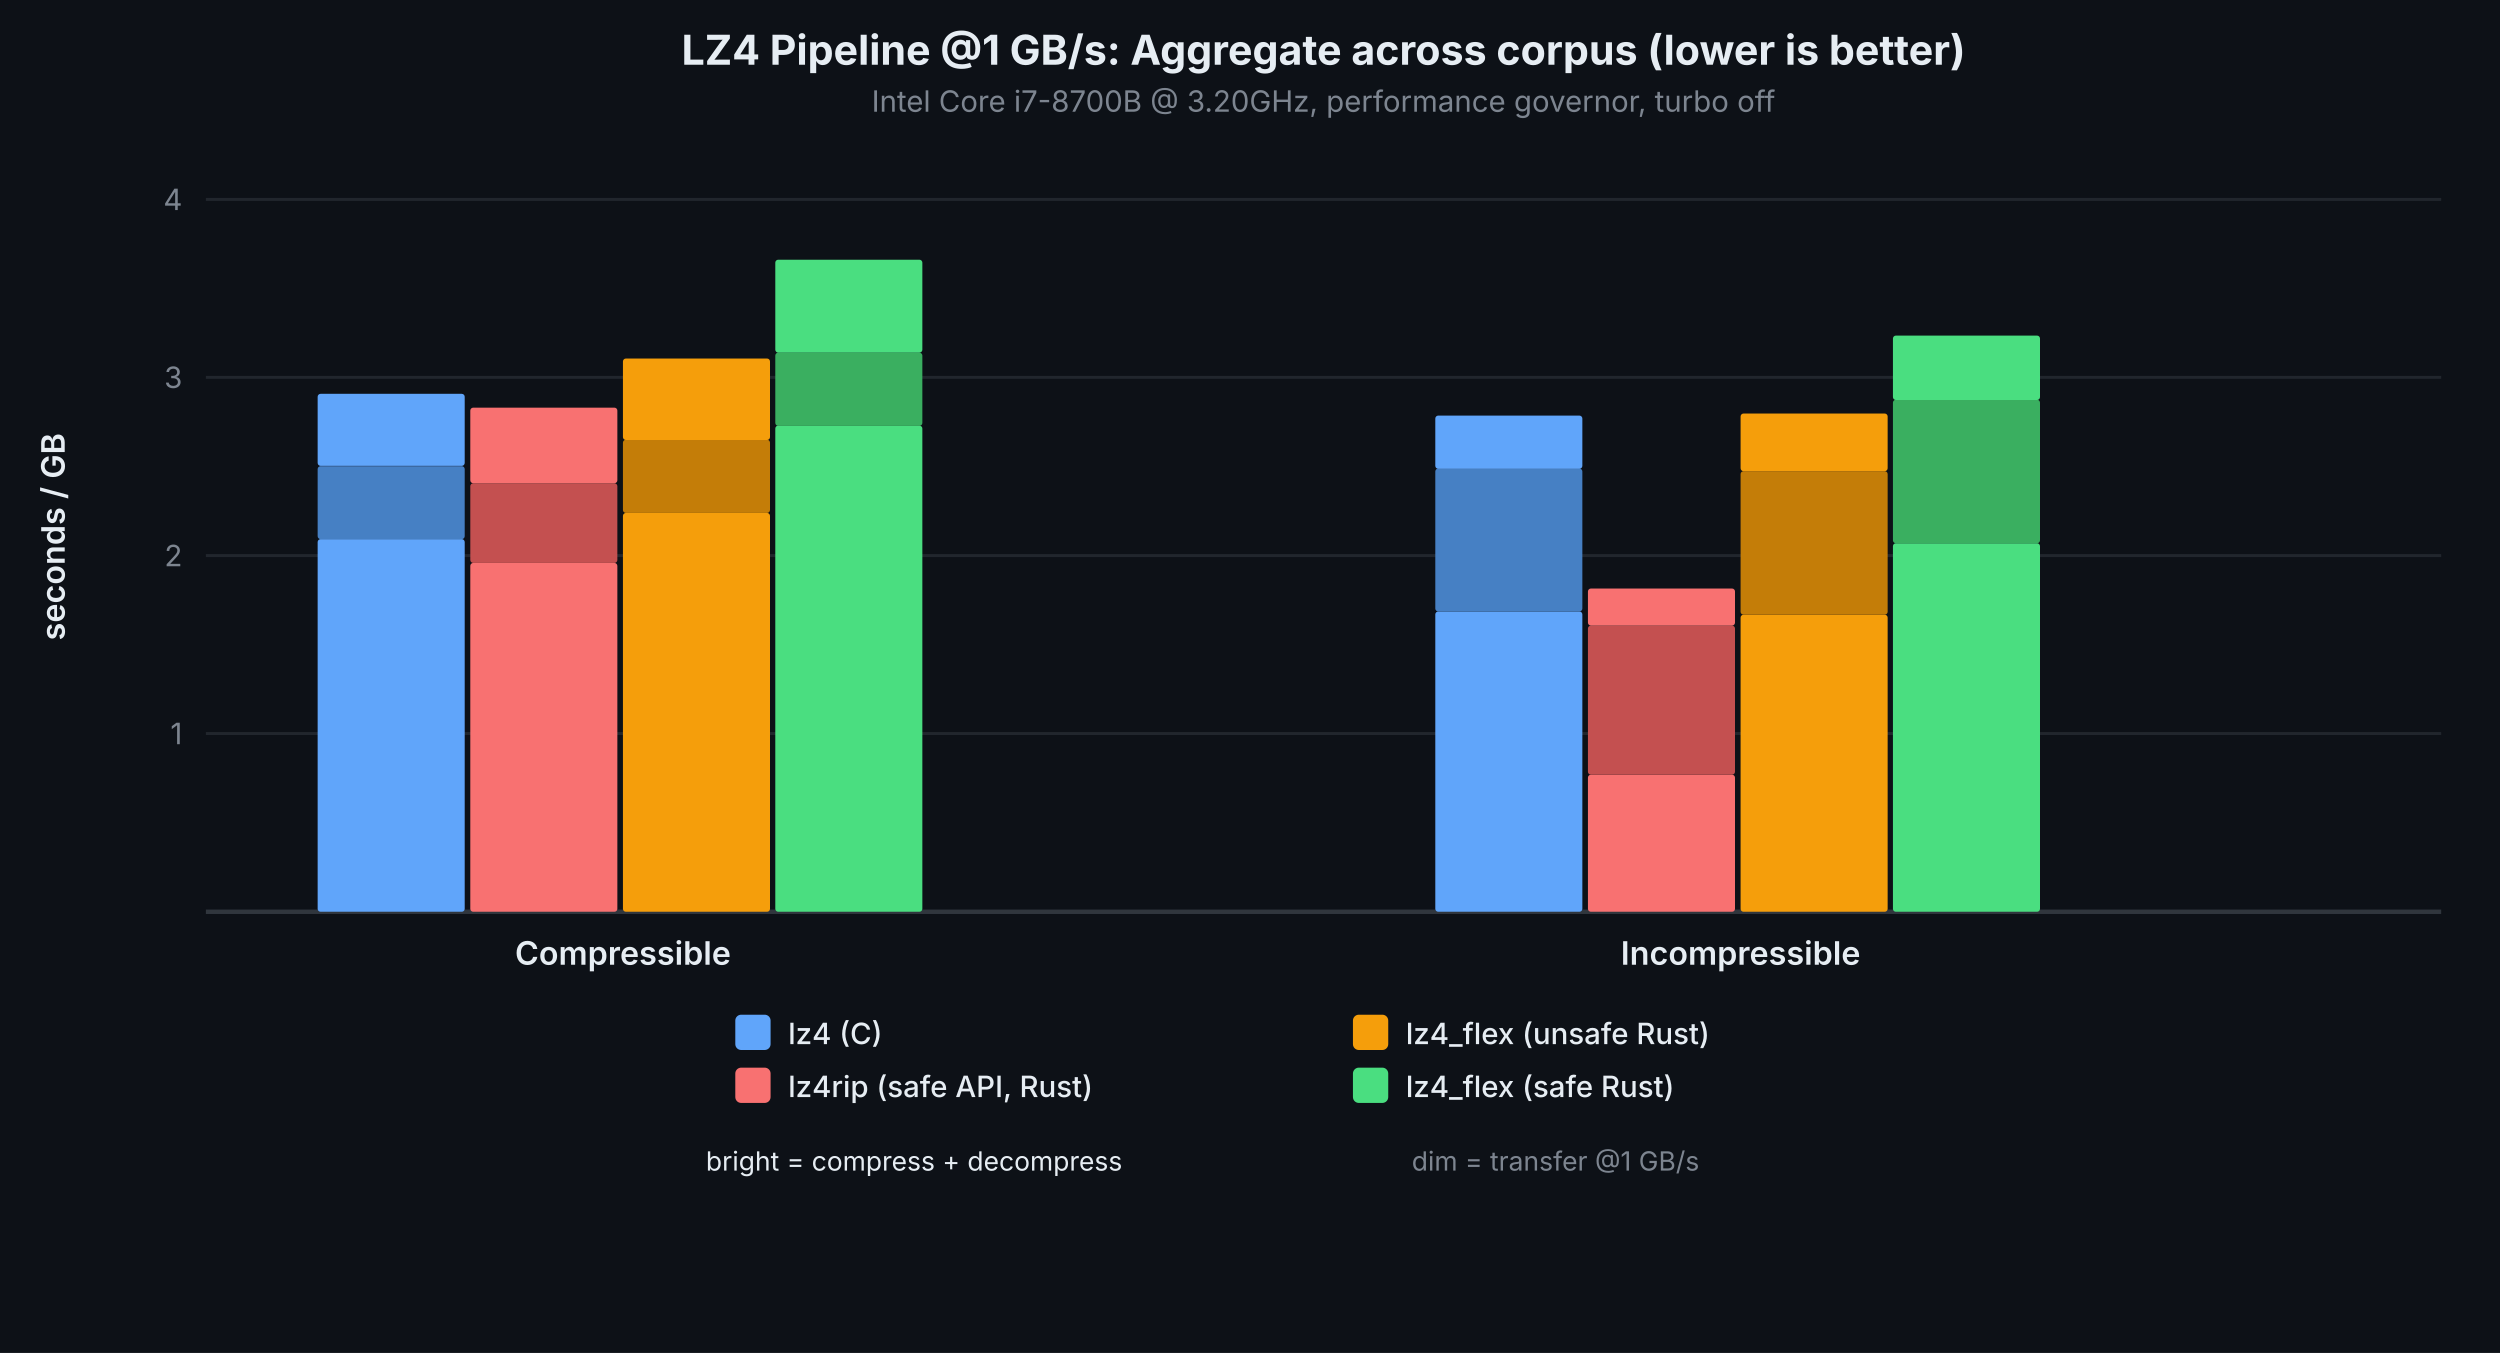
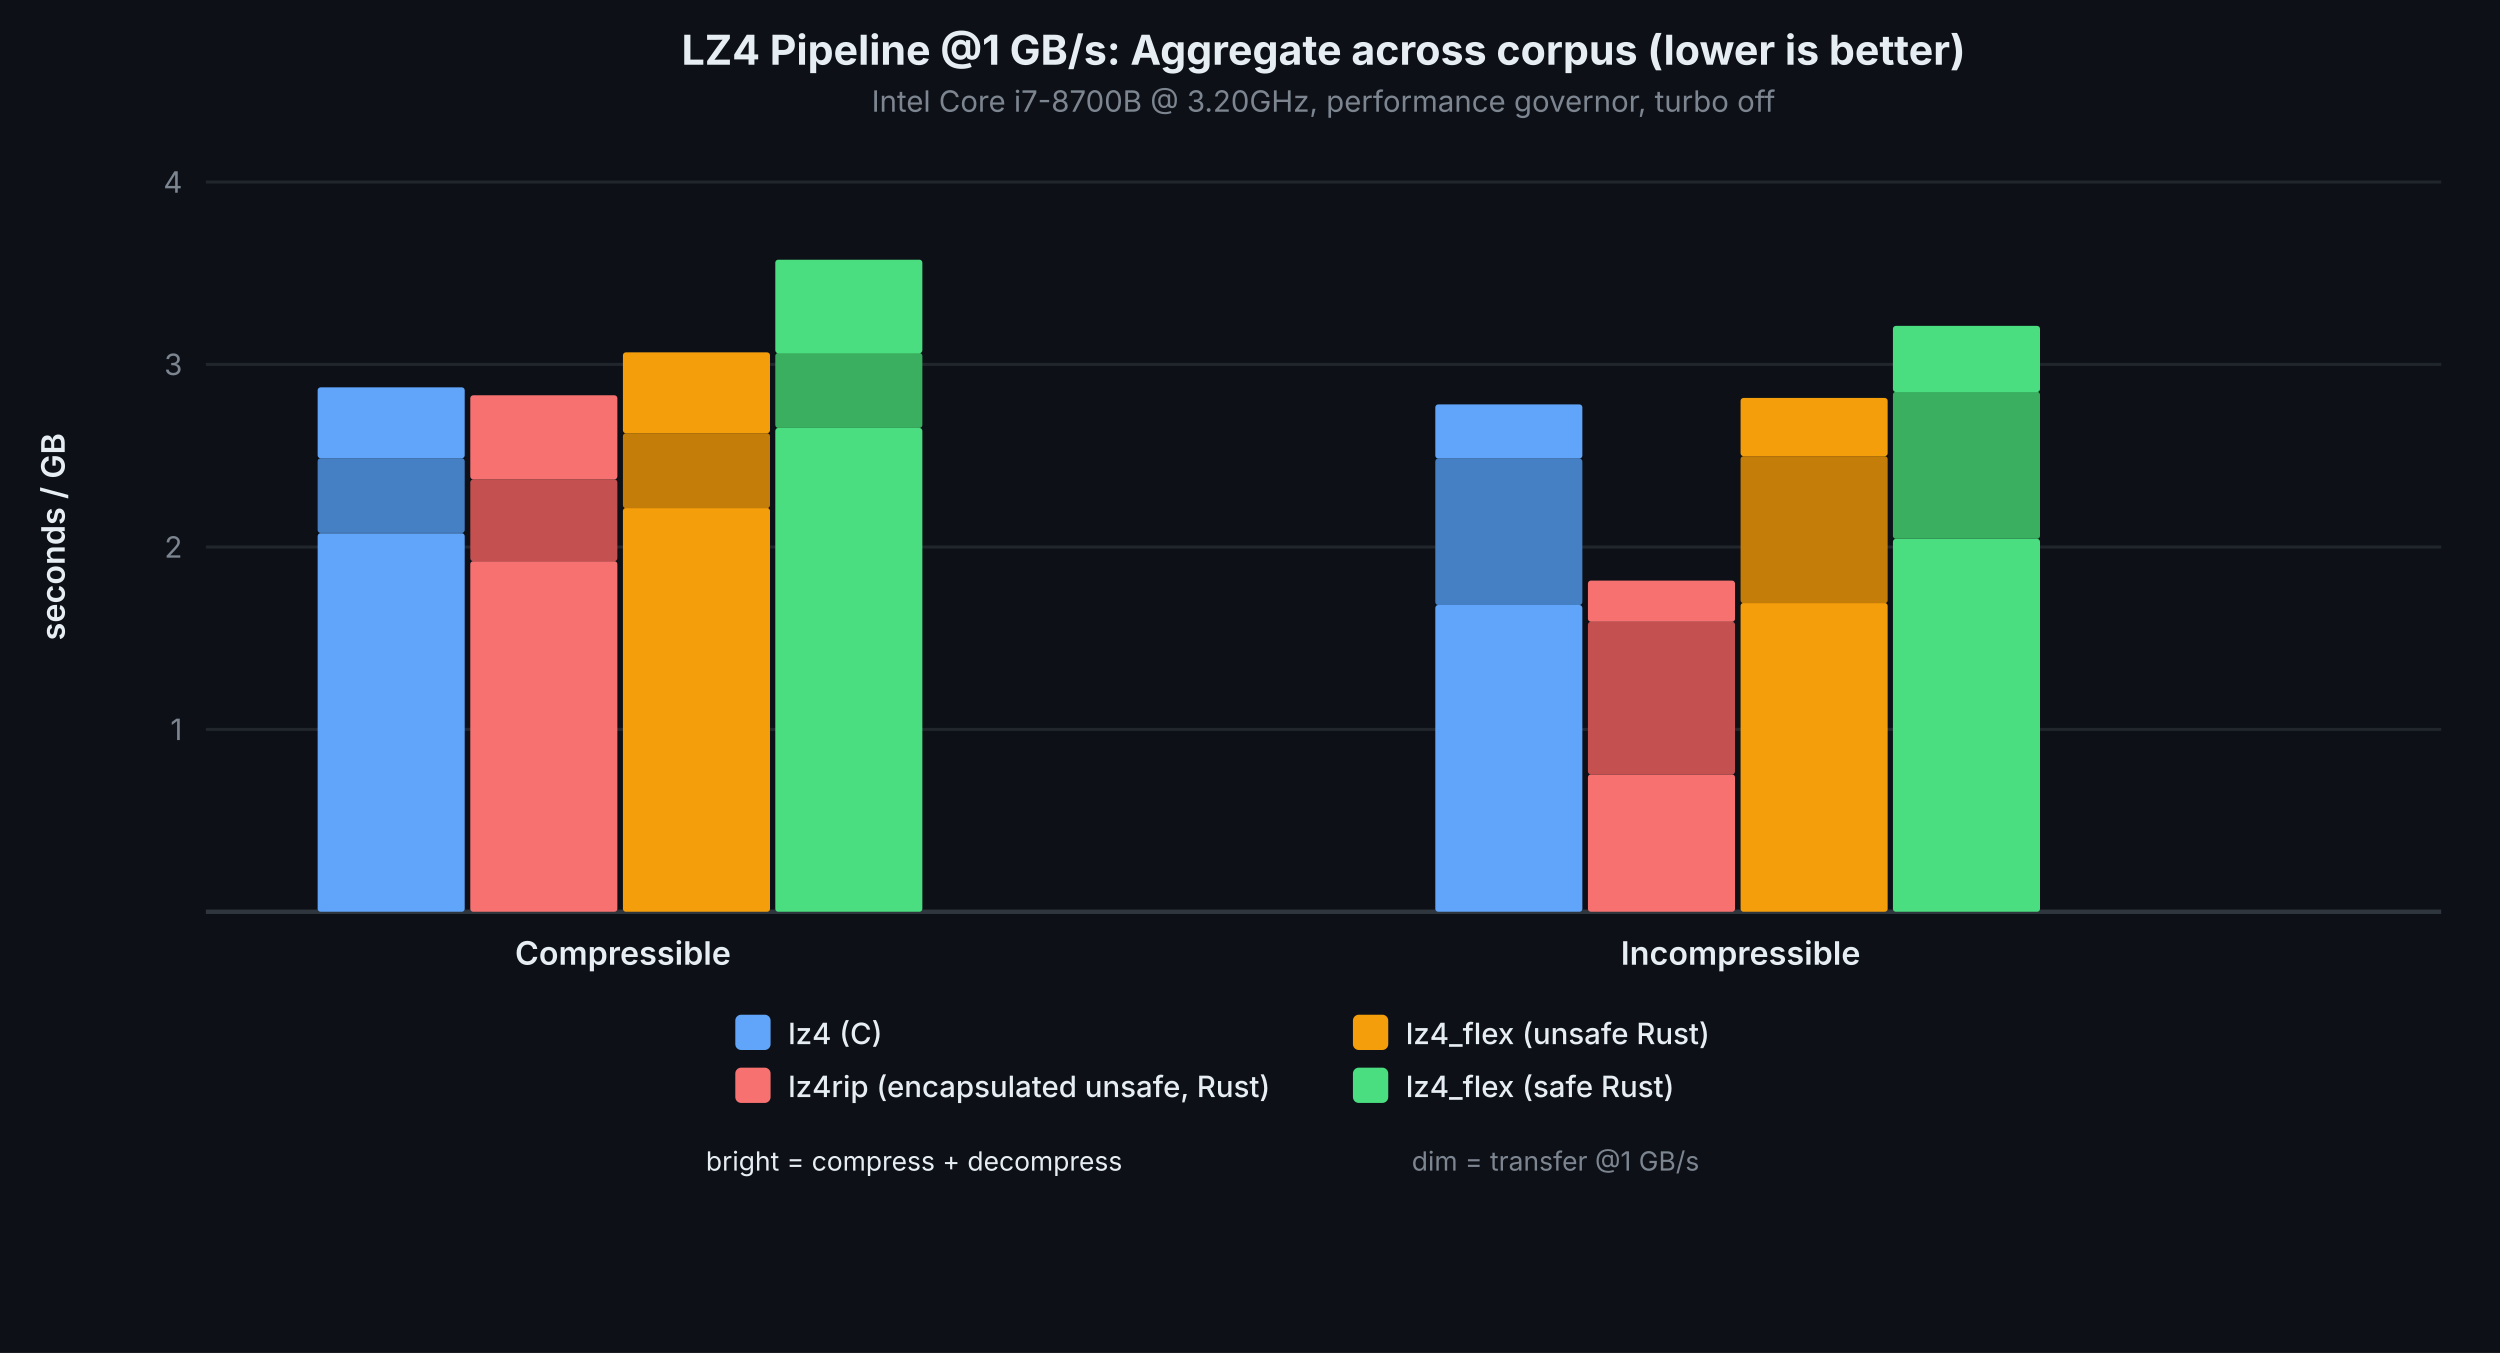
<svg xmlns="http://www.w3.org/2000/svg" viewBox="0 0 850 460" font-family="system-ui, -apple-system, sans-serif">
  <rect width="850" height="460" fill="#0d1117" />
  <text x="450.0" y="22" text-anchor="middle" fill="#e6edf3" font-size="14" font-weight="700">LZ4 Pipeline @1 GB/s: Aggregate across corpus (lower is better)</text>
  <text x="450.0" y="38" text-anchor="middle" fill="#7d8590" font-size="10">Intel Core i7-8700B @ 3.20GHz, performance governor, turbo off</text>
-   <line x1="70" y1="249.4" x2="830" y2="249.4" stroke="#21262d" stroke-width="1" />
-   <text x="62" y="249.4" text-anchor="end" dominant-baseline="middle" fill="#7d8590" font-size="10">1</text>
-   <line x1="70" y1="188.9" x2="830" y2="188.9" stroke="#21262d" stroke-width="1" />
-   <text x="62" y="188.9" text-anchor="end" dominant-baseline="middle" fill="#7d8590" font-size="10">2</text>
-   <line x1="70" y1="128.3" x2="830" y2="128.3" stroke="#21262d" stroke-width="1" />
-   <text x="62" y="128.3" text-anchor="end" dominant-baseline="middle" fill="#7d8590" font-size="10">3</text>
-   <line x1="70" y1="67.8" x2="830" y2="67.8" stroke="#21262d" stroke-width="1" />
-   <text x="62" y="67.8" text-anchor="end" dominant-baseline="middle" fill="#7d8590" font-size="10">4</text>
+   <line x1="70" y1="248.0" x2="830" y2="248.0" stroke="#21262d" stroke-width="1" />
+   <text x="62" y="248.0" text-anchor="end" dominant-baseline="middle" fill="#7d8590" font-size="10">1</text>
+   <line x1="70" y1="186.0" x2="830" y2="186.0" stroke="#21262d" stroke-width="1" />
+   <text x="62" y="186.0" text-anchor="end" dominant-baseline="middle" fill="#7d8590" font-size="10">2</text>
+   <line x1="70" y1="123.9" x2="830" y2="123.9" stroke="#21262d" stroke-width="1" />
+   <text x="62" y="123.9" text-anchor="end" dominant-baseline="middle" fill="#7d8590" font-size="10">3</text>
+   <line x1="70" y1="61.9" x2="830" y2="61.9" stroke="#21262d" stroke-width="1" />
+   <text x="62" y="61.9" text-anchor="end" dominant-baseline="middle" fill="#7d8590" font-size="10">4</text>
  <line x1="70" y1="310" x2="830" y2="310" stroke="#30363d" stroke-width="1.5" />
  <text x="22" y="182.5" text-anchor="middle" fill="#e6edf3" font-size="11" font-weight="600" transform="rotate(-90,22,182.5)">seconds / GB</text>
-   <rect x="108.0" y="183.3" width="50.0" height="126.7" fill="#60a5fa" rx="1" />
-   <rect x="108.0" y="158.5" width="50.0" height="24.8" fill="#4680c4" rx="1" />
-   <rect x="108.0" y="133.9" width="50.0" height="24.5" fill="#60a5fa" rx="1" />
-   <rect x="159.9" y="191.4" width="50.0" height="118.6" fill="#f87171" rx="1" />
-   <rect x="159.9" y="164.3" width="50.0" height="27.1" fill="#c45050" rx="1" />
-   <rect x="159.9" y="138.6" width="50.0" height="25.7" fill="#f87171" rx="1" />
-   <rect x="211.8" y="174.4" width="50.0" height="135.6" fill="#f59e0b" rx="1" />
-   <rect x="211.8" y="149.5" width="50.0" height="24.9" fill="#c47d08" rx="1" />
-   <rect x="211.8" y="121.9" width="50.0" height="27.7" fill="#f59e0b" rx="1" />
-   <rect x="263.6" y="144.7" width="50.0" height="165.3" fill="#4ade80" rx="1" />
-   <rect x="263.6" y="119.9" width="50.0" height="24.9" fill="#3aaf60" rx="1" />
-   <rect x="263.6" y="88.3" width="50.0" height="31.6" fill="#4ade80" rx="1" />
+   <rect x="108.0" y="181.3" width="50.0" height="128.7" fill="#60a5fa" rx="1" />
+   <rect x="108.0" y="155.8" width="50.0" height="25.4" fill="#4680c4" rx="1" />
+   <rect x="108.0" y="131.7" width="50.0" height="24.1" fill="#60a5fa" rx="1" />
+   <rect x="159.9" y="190.8" width="50.0" height="119.2" fill="#f87171" rx="1" />
+   <rect x="159.9" y="163.0" width="50.0" height="27.8" fill="#c45050" rx="1" />
+   <rect x="159.9" y="134.4" width="50.0" height="28.6" fill="#f87171" rx="1" />
+   <rect x="211.8" y="172.7" width="50.0" height="137.3" fill="#f59e0b" rx="1" />
+   <rect x="211.8" y="147.3" width="50.0" height="25.5" fill="#c47d08" rx="1" />
+   <rect x="211.8" y="119.8" width="50.0" height="27.5" fill="#f59e0b" rx="1" />
+   <rect x="263.6" y="145.5" width="50.0" height="164.5" fill="#4ade80" rx="1" />
+   <rect x="263.6" y="120.0" width="50.0" height="25.5" fill="#3aaf60" rx="1" />
+   <rect x="263.6" y="88.3" width="50.0" height="31.8" fill="#4ade80" rx="1" />
  <text x="211.8" y="328" text-anchor="middle" fill="#e6edf3" font-size="11" font-weight="600">Compressible</text>
-   <rect x="488.0" y="207.9" width="50.0" height="102.1" fill="#60a5fa" rx="1" />
-   <rect x="488.0" y="159.3" width="50.0" height="48.6" fill="#4680c4" rx="1" />
-   <rect x="488.0" y="141.3" width="50.0" height="18.1" fill="#60a5fa" rx="1" />
-   <rect x="539.9" y="263.4" width="50.0" height="46.6" fill="#f87171" rx="1" />
-   <rect x="539.9" y="212.7" width="50.0" height="50.7" fill="#c45050" rx="1" />
-   <rect x="539.9" y="200.1" width="50.0" height="12.6" fill="#f87171" rx="1" />
-   <rect x="591.8" y="209.0" width="50.0" height="101.0" fill="#f59e0b" rx="1" />
-   <rect x="591.8" y="160.2" width="50.0" height="48.8" fill="#c47d08" rx="1" />
-   <rect x="591.8" y="140.6" width="50.0" height="19.6" fill="#f59e0b" rx="1" />
-   <rect x="643.6" y="184.7" width="50.0" height="125.3" fill="#4ade80" rx="1" />
-   <rect x="643.6" y="135.9" width="50.0" height="48.8" fill="#3aaf60" rx="1" />
-   <rect x="643.6" y="114.1" width="50.0" height="21.9" fill="#4ade80" rx="1" />
+   <rect x="488.0" y="205.7" width="50.0" height="104.3" fill="#60a5fa" rx="1" />
+   <rect x="488.0" y="155.9" width="50.0" height="49.8" fill="#4680c4" rx="1" />
+   <rect x="488.0" y="137.5" width="50.0" height="18.4" fill="#60a5fa" rx="1" />
+   <rect x="539.9" y="263.3" width="50.0" height="46.7" fill="#f87171" rx="1" />
+   <rect x="539.9" y="211.4" width="50.0" height="51.9" fill="#c45050" rx="1" />
+   <rect x="539.9" y="197.4" width="50.0" height="14.0" fill="#f87171" rx="1" />
+   <rect x="591.8" y="205.0" width="50.0" height="105.0" fill="#f59e0b" rx="1" />
+   <rect x="591.8" y="155.1" width="50.0" height="50.0" fill="#c47d08" rx="1" />
+   <rect x="591.8" y="135.3" width="50.0" height="19.8" fill="#f59e0b" rx="1" />
+   <rect x="643.6" y="183.2" width="50.0" height="126.8" fill="#4ade80" rx="1" />
+   <rect x="643.6" y="133.2" width="50.0" height="50.0" fill="#3aaf60" rx="1" />
+   <rect x="643.6" y="110.8" width="50.0" height="22.5" fill="#4ade80" rx="1" />
  <text x="591.8" y="328" text-anchor="middle" fill="#e6edf3" font-size="11" font-weight="600">Incompressible</text>
  <rect x="250" y="345" width="12" height="12" fill="#60a5fa" rx="2" />
  <text x="268" y="355" fill="#e6edf3" font-size="10" font-weight="500">lz4 (C)</text>
  <rect x="250" y="363" width="12" height="12" fill="#f87171" rx="2" />
-   <text x="268" y="373" fill="#e6edf3" font-size="10" font-weight="500">lz4rip (safe API, Rust)</text>
+   <text x="268" y="373" fill="#e6edf3" font-size="10" font-weight="500">lz4rip (encapsulated unsafe, Rust)</text>
  <rect x="460" y="345" width="12" height="12" fill="#f59e0b" rx="2" />
  <text x="478" y="355" fill="#e6edf3" font-size="10" font-weight="500">lz4_flex (unsafe Rust)</text>
  <rect x="460" y="363" width="12" height="12" fill="#4ade80" rx="2" />
  <text x="478" y="373" fill="#e6edf3" font-size="10" font-weight="500">lz4_flex (safe Rust)</text>
  <text x="240" y="398" fill="#e6edf3" font-size="9">bright = compress + decompress</text>
  <text x="480" y="398" fill="#7d8590" font-size="9">dim = transfer @1 GB/s</text>
</svg>
